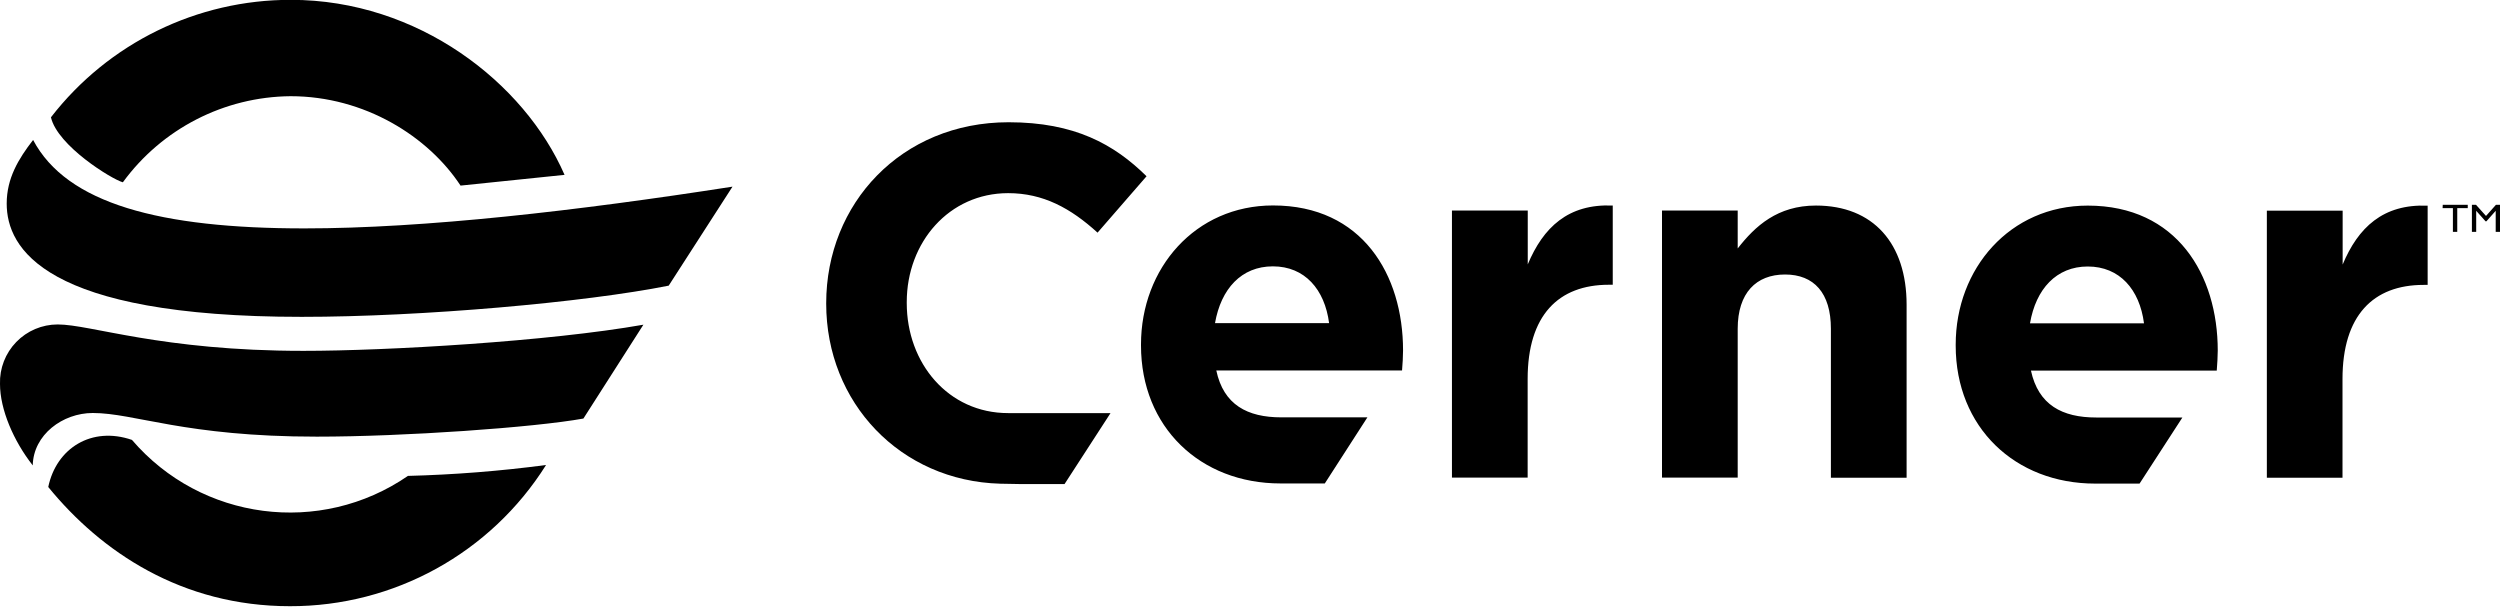
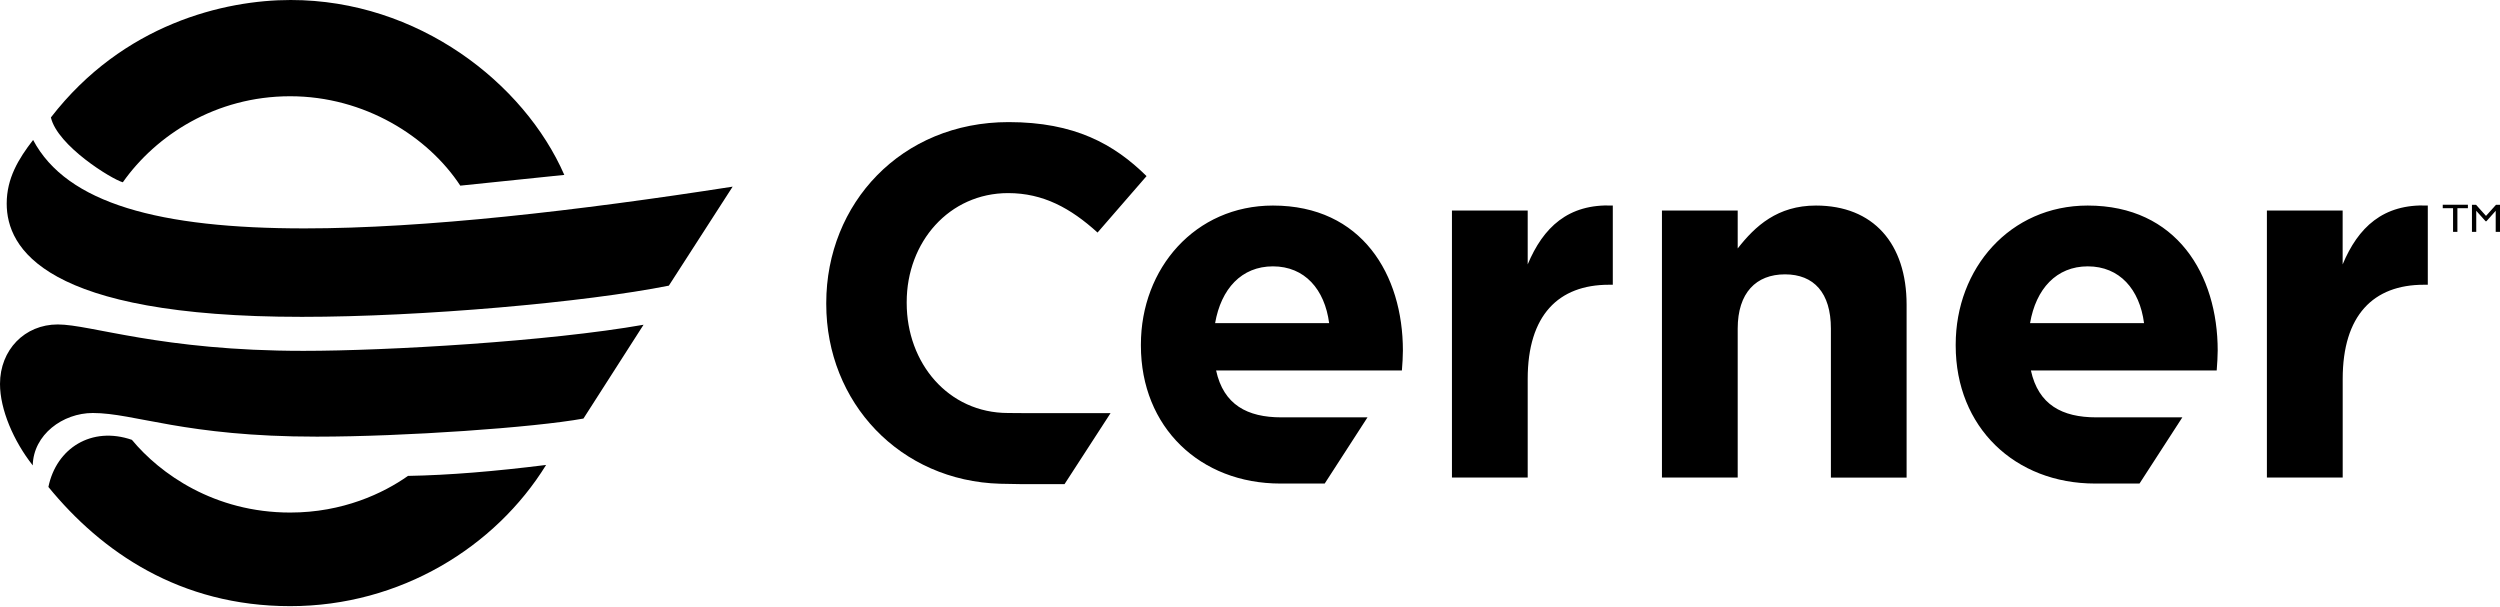
- <svg xmlns="http://www.w3.org/2000/svg" id="Layer_1" data-name="Layer 1" width="500" height="121.24" viewBox="0 0 500 121.24">
-   <path d="M205.55,274H222.1l-9.19,14.18h-9l-3.85-.07c-20-.55-34.82-16.22-34.82-36V252c0-19.89,15-36.18,36.48-36.18,13.2,0,21.1,4.4,27.59,10.8l-9.8,11.28C214.13,233,208.63,230,201.63,230c-11.79,0-20.28,9.8-20.28,21.79v.2c0,12,8.29,22,20.28,22m145.91-16.87c0-7.17,3.7-10.85,9.47-10.85s9.17,3.68,9.17,10.85v29.8h15.14V252.32c0-12.26-6.67-19.84-18.13-19.84-7.68,0-12.15,4.09-15.65,8.58v-7.58H332.4v53.41h15.14Zm105.83-23.61h15.16v10.77c3.08-7.38,8.07-12.16,17-11.77v15.84h-.81c-10.06,0-16.22,6.09-16.22,18.83v19.74H453.37Zm-35.82,11.16c6.37,0,10.37,4.59,11.25,11.36H406c1.18-6.87,5.28-11.36,11.55-11.36m18.93,30.2H419.24c-6.79,0-11.56-2.5-13.05-9.38h37.16c.1-1.39.2-2.78.2-4,0-15.15-8.17-29-26-29-15.54,0-26.41,12.55-26.41,27.8v.21c0,16.33,11.86,27.59,27.9,27.59h8.87ZM290.39,233.48h15.16v10.77c3.09-7.38,8.07-12.16,17-11.77v15.84h-.78c-10.07,0-16.24,6.09-16.24,18.83v19.74H290.39Zm-35.81,11.16c6.36,0,10.36,4.59,11.24,11.36H243c1.2-6.87,5.28-11.36,11.57-11.36m18.91,30.2H256.26c-6.77,0-11.55-2.5-13-9.38h37.15c.11-1.39.2-2.78.2-4,0-15.15-8.16-29-26-29-15.55,0-26.41,12.55-26.41,27.8v.21c0,16.33,11.85,27.59,27.9,27.59h8.86Z" transform="translate(0 -191.37)" />
-   <path d="M499.19,232.33H500v5.42h-.86v-4.22l-1.86,2.1h-.17l-1.87-2.1v4.22h-.86v-5.42h.82l2,2.23Zm-10.64,0h5V233h-2.1v4.74h-.87V233h-2.06Z" transform="translate(0 -191.37)" />
-   <path d="M24.57,227.83c-2.24-.62-13.08-7.31-14.38-13a60.57,60.57,0,0,1,48-23.49c25.45,0,46.68,16.57,54.72,35l-20.8,2.15c-6.44-9.8-19.16-17.88-34-17.88A42,42,0,0,0,24.57,227.83Z" transform="translate(0 -191.37)" />
-   <path d="M26.39,279.35a41.64,41.64,0,0,0,55.2,7.2,262.34,262.34,0,0,0,27.62-2.18A60.33,60.33,0,0,1,58,312.61c-21.64,0-37.76-10.86-48.35-23.84C11.27,281,18.33,276.57,26.39,279.35Z" transform="translate(0 -191.37)" />
-   <path d="M6.55,284.45c.12-6.15,6-10.48,12-10.48,8.37,0,18.37,4.73,44.81,4.73,17.44,0,43.43-1.83,53.32-3.62l12-18.77c-18.88,3.34-51.28,5.23-68,5.23-28.49,0-42.53-5.28-49.14-5.28A11.55,11.55,0,0,0,0,268.16C0,273.26,2.72,279.58,6.55,284.45Z" transform="translate(0 -191.37)" />
-   <path d="M6.62,219.36c-2.95,3.81-5.28,7.68-5.28,12.73,0,8.88,7.49,22.65,59,22.65,24,0,56.7-2.9,73.4-6.24l12.76-19.8c-31,4.83-61.61,8.35-85.64,8.35C32,237.05,13.36,232.11,6.62,219.36Z" transform="translate(0 -191.37)" />
+ <svg xmlns="http://www.w3.org/2000/svg" id="Layer_1" data-name="Layer 1" viewBox="0 0 500 121.24">
+   <g>
+     <path d="M205.55,82.63h16.56l-9.2,14.19h-8.99l-3.85-.07c-20.05-.55-34.82-16.22-34.82-35.95v-.2c0-19.89,14.99-36.18,36.47-36.18,13.2,0,21.1,4.4,27.59,10.8l-9.8,11.29c-5.39-4.89-10.88-7.89-17.88-7.89-11.8,0-20.29,9.79-20.29,21.79v.2c0,11.99,8.29,21.99,20.29,21.99M347.54,65.72c0-7.17,3.69-10.85,9.46-10.85s9.18,3.68,9.18,10.85v29.8h15.14v-34.57c0-12.26-6.67-19.84-18.13-19.84-7.68,0-12.15,4.09-15.65,8.58v-7.59h-15.15v53.41h15.15v-29.8ZM453.37,42.11h15.16v10.77c3.08-7.38,8.07-12.16,17.03-11.77v15.84h-.8c-10.06,0-16.22,6.08-16.22,18.83v19.73h-15.16v-53.41ZM417.55,53.27c6.38,0,10.37,4.59,11.26,11.36h-22.8c1.18-6.87,5.28-11.36,11.55-11.36M436.48,83.47h-17.24c-6.79,0-11.56-2.5-13.06-9.38h37.16c.1-1.39.2-2.79.2-3.98,0-15.15-8.17-29-26-29-15.54,0-26.4,12.55-26.4,27.8v.21c0,16.34,11.85,27.59,27.89,27.59h8.87l8.57-13.24ZM290.39,42.11h15.15v10.77c3.09-7.38,8.07-12.16,17.02-11.77v15.84h-.78c-10.07,0-16.24,6.08-16.24,18.83v19.73h-15.15v-53.41ZM254.58,53.27c6.36,0,10.36,4.59,11.25,11.36h-22.81c1.2-6.87,5.28-11.36,11.57-11.36M273.49,83.47h-17.23c-6.77,0-11.55-2.5-13.04-9.38h37.16c.11-1.39.2-2.79.2-3.98,0-15.15-8.17-29-25.99-29-15.55,0-26.41,12.55-26.41,27.8v.21c0,16.34,11.85,27.59,27.9,27.59h8.86l8.56-13.24Z" />
+     <path d="M499.19,40.96h.81v5.41h-.86v-4.21l-1.86,2.09h-.16l-1.87-2.09v4.21h-.86v-5.41h.82l1.99,2.22,2-2.22ZM488.55,40.95h5.03v.69h-2.1v4.73h-.87v-4.73h-2.06v-.69Z" />
+   </g>
+   <g>
+     <path d="M24.57,36.46c-2.24-.62-13.08-7.3-14.39-12.97C24.65,4.77,44.92,0,58.14,0c25.45,0,46.67,16.57,54.72,34.98l-20.8,2.15c-6.44-9.81-19.15-17.88-34.03-17.88s-26.85,7.81-33.46,17.2Z" />
+     <path d="M26.39,87.98c5.61,6.76,16.46,14.53,31.65,14.53,10.53,0,18.64-3.86,23.56-7.33,8.3-.15,17.36-.91,27.62-2.19-10.11,16.39-29.13,28.24-51.18,28.24s-37.76-10.86-48.36-23.84c1.59-7.76,8.65-12.21,16.71-9.42Z" />
+     <path d="M6.55,93.08c.12-6.15,6.01-10.48,12.01-10.48,8.37,0,18.37,4.73,44.81,4.73,17.44,0,43.43-1.82,53.32-3.62l12.02-18.76c-18.87,3.33-51.27,5.22-68.03,5.22-28.49,0-42.53-5.28-49.13-5.28S0,69.96,0,76.79c0,5.11,2.72,11.43,6.55,16.29Z" />
+     <path d="M6.62,27.99c-2.95,3.81-5.28,7.68-5.28,12.73,0,8.89,7.49,22.65,59.03,22.65,23.96,0,56.7-2.9,73.4-6.24l12.76-19.8c-31.01,4.83-61.62,8.35-85.64,8.35-28.9,0-47.53-4.94-54.27-17.69Z" />
+   </g>
</svg>
